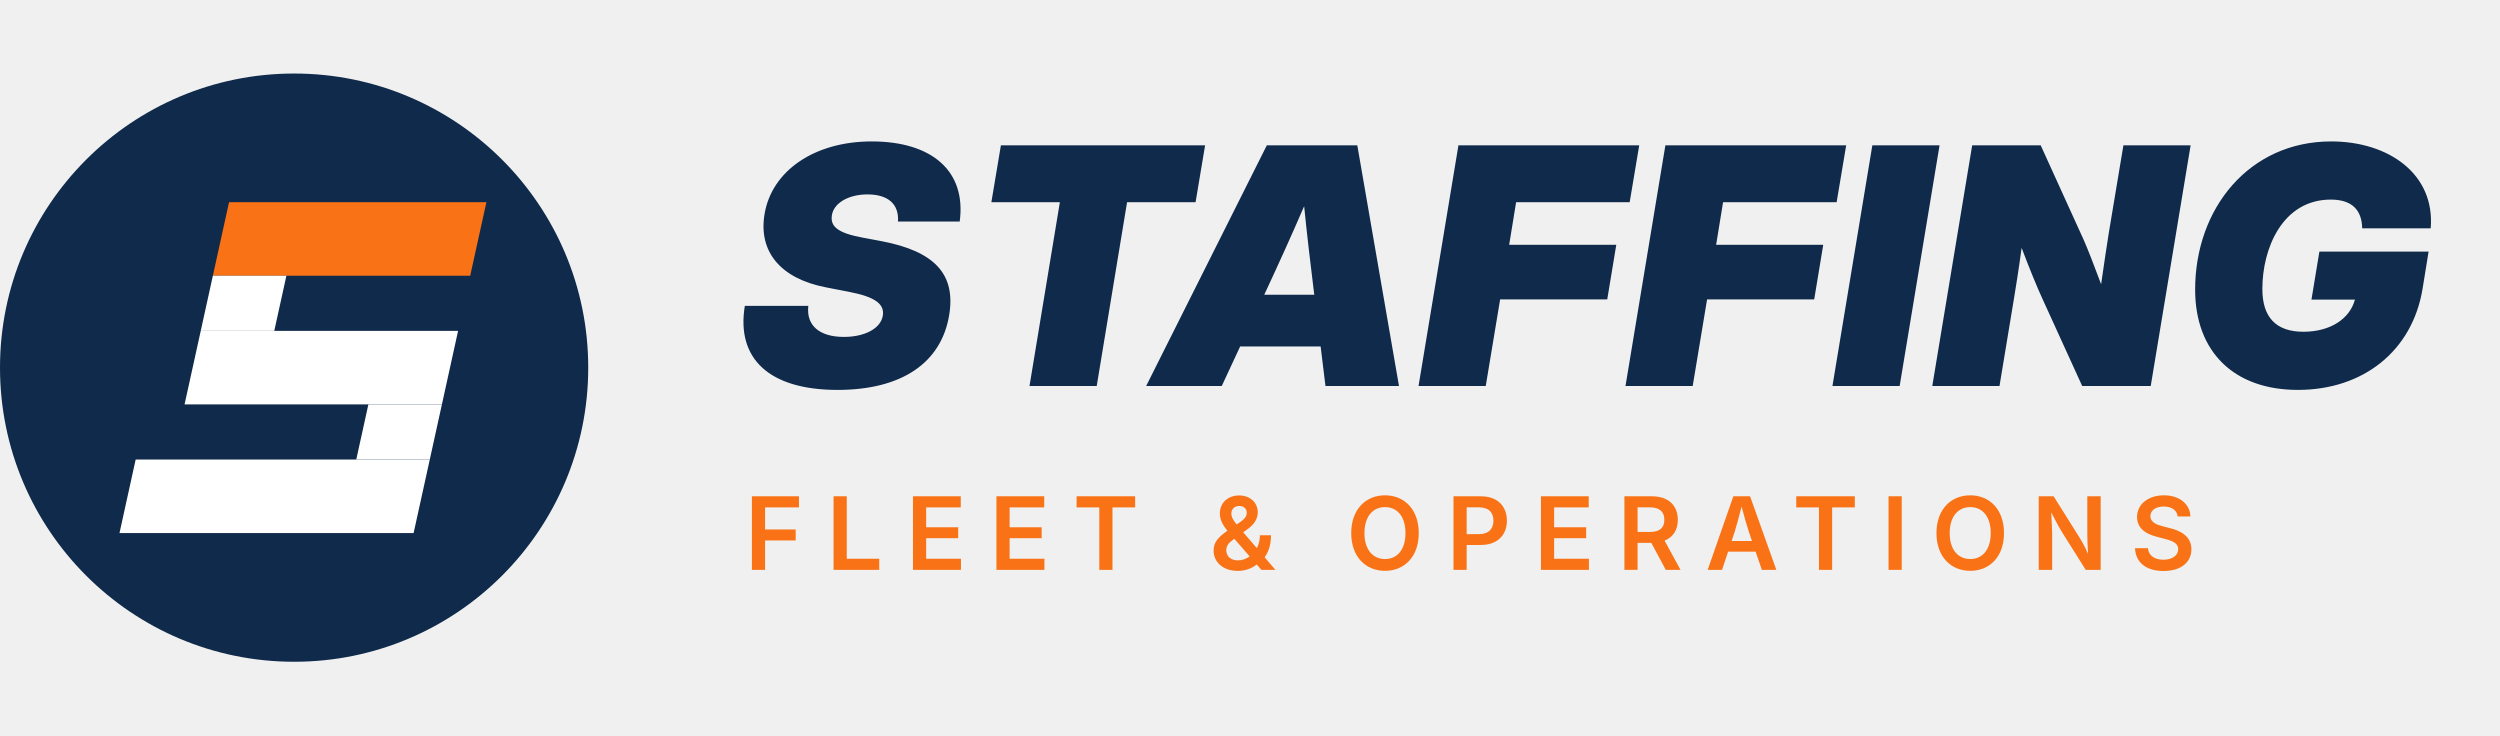
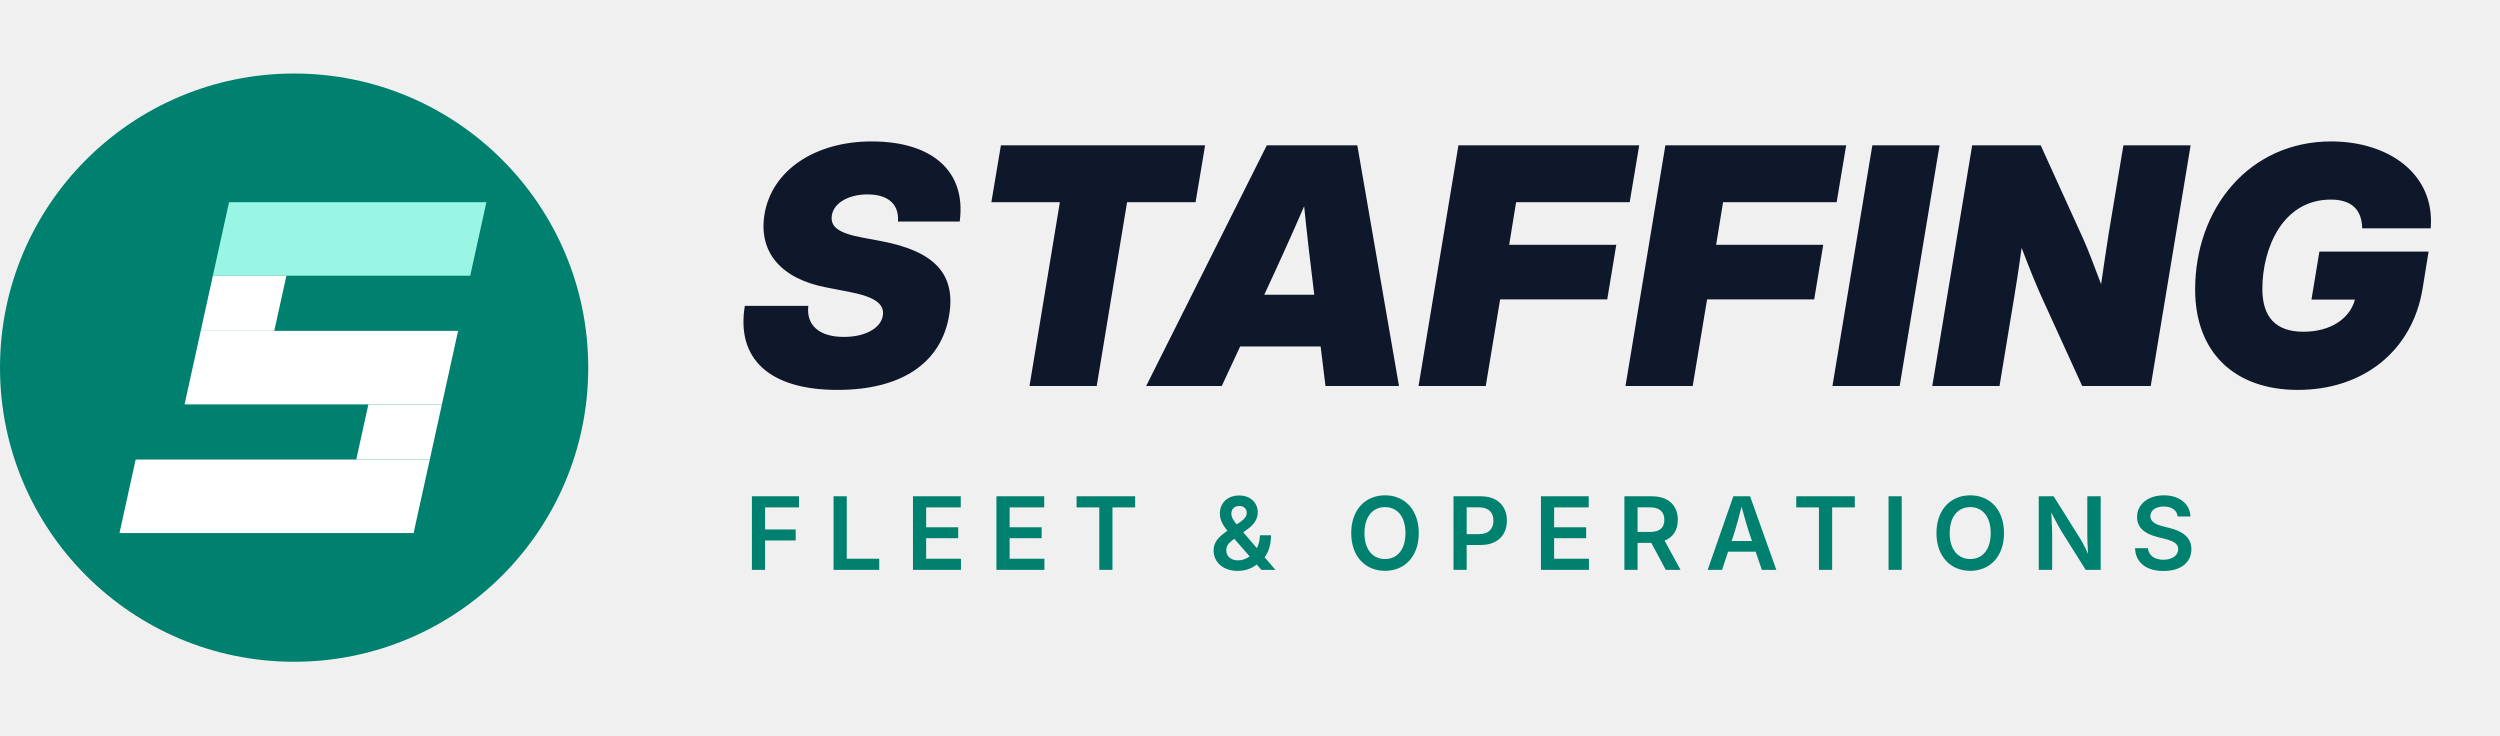
<svg xmlns="http://www.w3.org/2000/svg" viewBox="0 0 272 80" width="272" height="80" role="img" aria-label="Staffing">
  <g transform="translate(0 8)">
-     <rect width="64" height="64" rx="32" fill="#0f2a4a" />
-     <path d="M24.92 14L52.92 14L51.16 22L23.16 22z" fill="#f97316" />
+     <rect width="64" height="64" rx="32" fill="#00806e" />
+     <path d="M24.92 14L52.92 14L51.16 22L23.16 22z" fill="#99f6e4" />
    <path d="M23.16 22L31.16 22L29.84 28L21.84 28z" fill="#ffffff" />
    <path d="M21.84 28L49.84 28L48.08 36L20.08 36z" fill="#ffffff" />
    <path d="M40.08 36L48.08 36L46.76 42L38.76 42z" fill="#ffffff" />
    <path d="M14.76 42L46.76 42L45.00 50L13.00 50z" fill="#ffffff" />
  </g>
-   <path d="M91.127 42.422C98.053 42.422 102.412 39.521 103.273 34.266C103.994 29.854 101.727 27.34 95.873 26.232L93.816 25.846C91.18 25.354 90.301 24.65 90.512 23.402C90.723 22.084 92.322 21.152 94.379 21.152C96.629 21.152 97.824 22.207 97.701 24.105H104.416C105.154 18.621 101.41 15.387 94.836 15.387C88.648 15.387 83.973 18.551 83.182 23.297C82.496 27.41 84.957 30.311 89.844 31.26L92.375 31.752C95.223 32.297 96.26 33.088 96.049 34.354C95.82 35.725 94.115 36.656 91.812 36.656C89.158 36.656 87.699 35.408 87.945 33.281H81.037C80.088 39.029 83.691 42.422 91.127 42.422ZM107.861 21.996H115.314L112.009 42.0H119.322L122.626 21.996H130.079L131.116 15.809H108.898ZM124.7 42.0H132.926L134.93 37.693H143.684L144.211 42.0H152.21L147.674 15.809H137.831ZM137.549 32.068 137.655 31.84C139.131 28.676 140.52 25.617 141.891 22.436C142.208 25.617 142.577 28.676 142.963 31.84L142.999 32.068ZM154.336 42.0H161.648L163.213 32.578H174.867L175.851 26.637H164.197L164.953 21.996H177.31L178.347 15.809H158.678ZM176.853 42.0H184.165L185.73 32.578H197.384L198.368 26.637H186.714L187.47 21.996H199.827L200.864 15.809H181.194ZM211.024 15.809H203.711L199.37 42.0H206.682ZM210.232 42.0H217.545L219.127 32.438C219.302 31.383 219.636 29.326 219.953 26.971C220.814 29.238 221.64 31.26 222.185 32.438L226.545 42.0H233.998L238.34 15.809H231.027L229.427 25.406C229.234 26.654 228.9 28.799 228.601 30.926C227.898 29.027 227.142 27.076 226.703 26.092L222.027 15.809H214.574ZM250.011 42.422C257.095 42.422 262.474 38.203 263.581 31.383L264.231 27.375H252.349L251.487 32.596H256.216C255.688 34.6 253.649 36.094 250.608 36.094C247.62 36.094 246.144 34.512 246.144 31.436C246.144 27.041 248.323 21.715 253.597 21.715C255.935 21.715 256.972 22.893 257.007 24.844H264.46C264.952 18.938 259.89 15.387 253.632 15.387C244.72 15.387 238.831 22.664 238.831 31.506C238.831 38.256 243.032 42.422 250.011 42.422Z" fill="#0f2a4a" />
-   <path d="M81.806 62.0H83.24V58.799H86.57V57.606H83.24V55.206H86.93V53.997H81.806ZM90.692 62.0H95.661V60.792H92.127V53.997H90.692ZM99.332 62.0H104.553V60.792H100.766V58.557H104.252V57.365H100.766V55.206H104.531V53.997H99.332ZM108.412 62.0H113.633V60.792H109.846V58.557H113.332V57.365H109.846V55.206H113.612V53.997H108.412ZM117.133 55.206H119.603V62.0H121.037V55.206H123.503V53.997H117.133ZM134.67 62.113C135.374 62.113 136.163 61.893 136.727 61.415L137.237 62.0H138.763L137.592 60.63C137.978 60.115 138.285 59.341 138.285 58.24H137.076C137.076 58.767 136.953 59.239 136.743 59.637L135.266 57.913L135.782 57.537C136.426 57.069 136.845 56.479 136.845 55.743C136.845 54.733 136.072 53.906 134.82 53.906C133.553 53.906 132.72 54.744 132.72 55.861C132.72 56.591 133.075 57.166 133.542 57.746C132.65 58.375 132.038 58.922 132.038 59.895C132.038 61.135 133.037 62.113 134.67 62.113ZM135.964 60.539C135.578 60.813 135.126 60.969 134.681 60.969C133.929 60.969 133.418 60.534 133.418 59.862C133.418 59.417 133.644 59.094 134.16 58.718L134.294 58.622ZM134.546 57.059C134.197 56.624 133.972 56.269 133.972 55.872C133.972 55.383 134.315 55.05 134.836 55.05C135.347 55.05 135.647 55.367 135.647 55.786C135.647 56.215 135.331 56.521 135.014 56.742ZM150.693 62.107C152.787 62.107 154.361 60.587 154.361 58.004C154.361 55.415 152.787 53.89 150.693 53.89C148.592 53.89 147.013 55.415 147.013 58.004C147.013 60.582 148.592 62.107 150.693 62.107ZM150.693 60.824C149.382 60.824 148.453 59.825 148.453 58.004C148.453 56.172 149.382 55.173 150.693 55.173C151.992 55.173 152.916 56.167 152.916 58.004C152.916 59.83 151.992 60.824 150.693 60.824ZM158.14 62.0H159.574V59.293H161.11C162.958 59.293 163.951 58.181 163.951 56.645C163.951 55.12 162.974 53.997 161.132 53.997H158.14ZM159.574 58.111V55.2H160.911C162.007 55.2 162.485 55.791 162.485 56.645C162.485 57.499 162.007 58.111 160.922 58.111ZM167.655 62.0H172.876V60.792H169.089V58.557H172.575V57.365H169.089V55.206H172.854V53.997H167.655ZM176.735 62.0H178.169V59.062H179.662L181.236 62.0H182.842L181.107 58.82C182.053 58.444 182.547 57.644 182.547 56.559C182.547 55.034 181.569 53.997 179.727 53.997H176.735ZM178.169 57.875V55.2H179.507C180.597 55.2 181.08 55.705 181.08 56.559C181.08 57.408 180.597 57.875 179.517 57.875ZM185.794 62.0H187.362L188.018 60.018H191.009L191.691 62.0H193.265L190.408 53.997H188.587ZM188.399 58.863 188.737 57.843C188.957 57.128 189.199 56.231 189.484 55.114C189.779 56.221 190.032 57.107 190.268 57.843L190.617 58.863ZM195.433 55.206H197.903V62.0H199.337V55.206H201.803V53.997H195.433ZM206.908 53.997H205.474V62.0H206.908ZM214.366 62.107C216.461 62.107 218.035 60.587 218.035 58.004C218.035 55.415 216.461 53.89 214.366 53.89C212.266 53.89 210.687 55.415 210.687 58.004C210.687 60.582 212.266 62.107 214.366 62.107ZM214.366 60.824C213.056 60.824 212.127 59.825 212.127 58.004C212.127 56.172 213.056 55.173 214.366 55.173C215.666 55.173 216.59 56.167 216.59 58.004C216.59 59.83 215.666 60.824 214.366 60.824ZM221.814 62.0H223.275V58.025C223.275 57.58 223.226 56.736 223.173 55.748C223.71 56.79 224.011 57.359 224.429 58.031L226.927 62.0H228.554V53.997H227.099V58.197C227.099 58.686 227.131 59.497 227.185 60.271C226.836 59.47 226.487 58.863 226.202 58.407L223.436 53.997H221.814ZM235.395 62.124C237.307 62.124 238.424 61.162 238.424 59.755C238.424 58.358 237.259 57.741 236.072 57.456L235.325 57.263C234.675 57.102 233.961 56.833 233.961 56.162C233.961 55.555 234.509 55.109 235.411 55.109C236.276 55.109 236.856 55.506 236.926 56.188H238.317C238.279 54.851 237.14 53.89 235.432 53.89C233.757 53.89 232.511 54.835 232.511 56.248C232.511 57.375 233.3 58.052 234.638 58.396L235.545 58.632C236.41 58.858 236.99 59.121 236.99 59.744C236.99 60.432 236.329 60.899 235.384 60.899C234.482 60.899 233.767 60.491 233.703 59.647H232.29C232.355 61.227 233.531 62.124 235.395 62.124Z" fill="#f97316" />
+   <path d="M91.127 42.422C98.053 42.422 102.412 39.521 103.273 34.266C103.994 29.854 101.727 27.34 95.873 26.232L93.816 25.846C91.18 25.354 90.301 24.65 90.512 23.402C90.723 22.084 92.322 21.152 94.379 21.152C96.629 21.152 97.824 22.207 97.701 24.105H104.416C105.154 18.621 101.41 15.387 94.836 15.387C88.648 15.387 83.973 18.551 83.182 23.297C82.496 27.41 84.957 30.311 89.844 31.26L92.375 31.752C95.223 32.297 96.26 33.088 96.049 34.354C95.82 35.725 94.115 36.656 91.812 36.656C89.158 36.656 87.699 35.408 87.945 33.281H81.037C80.088 39.029 83.691 42.422 91.127 42.422ZM107.861 21.996H115.314L112.009 42.0H119.322L122.626 21.996H130.079L131.116 15.809H108.898ZM124.7 42.0H132.926L134.93 37.693H143.684L144.211 42.0H152.21L147.674 15.809H137.831ZM137.549 32.068 137.655 31.84C139.131 28.676 140.52 25.617 141.891 22.436C142.208 25.617 142.577 28.676 142.963 31.84L142.999 32.068ZM154.336 42.0H161.648L163.213 32.578H174.867L175.851 26.637H164.197L164.953 21.996H177.31L178.347 15.809H158.678ZM176.853 42.0H184.165L185.73 32.578H197.384L198.368 26.637H186.714L187.47 21.996H199.827L200.864 15.809H181.194ZM211.024 15.809H203.711L199.37 42.0H206.682ZM210.232 42.0H217.545L219.127 32.438C219.302 31.383 219.636 29.326 219.953 26.971C220.814 29.238 221.64 31.26 222.185 32.438L226.545 42.0H233.998L238.34 15.809H231.027L229.427 25.406C229.234 26.654 228.9 28.799 228.601 30.926C227.898 29.027 227.142 27.076 226.703 26.092L222.027 15.809H214.574ZM250.011 42.422C257.095 42.422 262.474 38.203 263.581 31.383L264.231 27.375H252.349L251.487 32.596H256.216C255.688 34.6 253.649 36.094 250.608 36.094C247.62 36.094 246.144 34.512 246.144 31.436C246.144 27.041 248.323 21.715 253.597 21.715C255.935 21.715 256.972 22.893 257.007 24.844H264.46C264.952 18.938 259.89 15.387 253.632 15.387C244.72 15.387 238.831 22.664 238.831 31.506C238.831 38.256 243.032 42.422 250.011 42.422Z" fill="#0f172a" />
+   <path d="M81.806 62.0H83.24V58.799H86.57V57.606H83.24V55.206H86.93V53.997H81.806ZM90.692 62.0H95.661V60.792H92.127V53.997H90.692ZM99.332 62.0H104.553V60.792H100.766V58.557H104.252V57.365H100.766V55.206H104.531V53.997H99.332ZM108.412 62.0H113.633V60.792H109.846V58.557H113.332V57.365H109.846V55.206H113.612V53.997H108.412ZM117.133 55.206H119.603V62.0H121.037V55.206H123.503V53.997H117.133ZM134.67 62.113C135.374 62.113 136.163 61.893 136.727 61.415L137.237 62.0H138.763L137.592 60.63C137.978 60.115 138.285 59.341 138.285 58.24H137.076C137.076 58.767 136.953 59.239 136.743 59.637L135.266 57.913L135.782 57.537C136.426 57.069 136.845 56.479 136.845 55.743C136.845 54.733 136.072 53.906 134.82 53.906C133.553 53.906 132.72 54.744 132.72 55.861C132.72 56.591 133.075 57.166 133.542 57.746C132.65 58.375 132.038 58.922 132.038 59.895C132.038 61.135 133.037 62.113 134.67 62.113ZM135.964 60.539C135.578 60.813 135.126 60.969 134.681 60.969C133.929 60.969 133.418 60.534 133.418 59.862C133.418 59.417 133.644 59.094 134.16 58.718L134.294 58.622ZM134.546 57.059C134.197 56.624 133.972 56.269 133.972 55.872C133.972 55.383 134.315 55.05 134.836 55.05C135.347 55.05 135.647 55.367 135.647 55.786C135.647 56.215 135.331 56.521 135.014 56.742ZM150.693 62.107C152.787 62.107 154.361 60.587 154.361 58.004C154.361 55.415 152.787 53.89 150.693 53.89C148.592 53.89 147.013 55.415 147.013 58.004C147.013 60.582 148.592 62.107 150.693 62.107ZM150.693 60.824C149.382 60.824 148.453 59.825 148.453 58.004C148.453 56.172 149.382 55.173 150.693 55.173C151.992 55.173 152.916 56.167 152.916 58.004C152.916 59.83 151.992 60.824 150.693 60.824ZM158.14 62.0H159.574V59.293H161.11C162.958 59.293 163.951 58.181 163.951 56.645C163.951 55.12 162.974 53.997 161.132 53.997H158.14ZM159.574 58.111V55.2H160.911C162.007 55.2 162.485 55.791 162.485 56.645C162.485 57.499 162.007 58.111 160.922 58.111ZM167.655 62.0H172.876V60.792H169.089V58.557H172.575V57.365H169.089V55.206H172.854V53.997H167.655ZM176.735 62.0H178.169V59.062H179.662L181.236 62.0H182.842L181.107 58.82C182.053 58.444 182.547 57.644 182.547 56.559C182.547 55.034 181.569 53.997 179.727 53.997H176.735ZM178.169 57.875V55.2H179.507C180.597 55.2 181.08 55.705 181.08 56.559C181.08 57.408 180.597 57.875 179.517 57.875ZM185.794 62.0H187.362L188.018 60.018H191.009L191.691 62.0H193.265L190.408 53.997H188.587ZM188.399 58.863 188.737 57.843C188.957 57.128 189.199 56.231 189.484 55.114C189.779 56.221 190.032 57.107 190.268 57.843L190.617 58.863ZM195.433 55.206H197.903V62.0H199.337V55.206H201.803V53.997H195.433ZM206.908 53.997H205.474V62.0H206.908ZM214.366 62.107C216.461 62.107 218.035 60.587 218.035 58.004C218.035 55.415 216.461 53.89 214.366 53.89C212.266 53.89 210.687 55.415 210.687 58.004C210.687 60.582 212.266 62.107 214.366 62.107ZM214.366 60.824C213.056 60.824 212.127 59.825 212.127 58.004C212.127 56.172 213.056 55.173 214.366 55.173C215.666 55.173 216.59 56.167 216.59 58.004C216.59 59.83 215.666 60.824 214.366 60.824ZM221.814 62.0H223.275V58.025C223.275 57.58 223.226 56.736 223.173 55.748C223.71 56.79 224.011 57.359 224.429 58.031L226.927 62.0H228.554V53.997H227.099V58.197C227.099 58.686 227.131 59.497 227.185 60.271C226.836 59.47 226.487 58.863 226.202 58.407L223.436 53.997H221.814ZM235.395 62.124C237.307 62.124 238.424 61.162 238.424 59.755C238.424 58.358 237.259 57.741 236.072 57.456L235.325 57.263C234.675 57.102 233.961 56.833 233.961 56.162C233.961 55.555 234.509 55.109 235.411 55.109C236.276 55.109 236.856 55.506 236.926 56.188H238.317C238.279 54.851 237.14 53.89 235.432 53.89C233.757 53.89 232.511 54.835 232.511 56.248C232.511 57.375 233.3 58.052 234.638 58.396L235.545 58.632C236.41 58.858 236.99 59.121 236.99 59.744C236.99 60.432 236.329 60.899 235.384 60.899C234.482 60.899 233.767 60.491 233.703 59.647H232.29C232.355 61.227 233.531 62.124 235.395 62.124Z" fill="#00806e" />
</svg>
